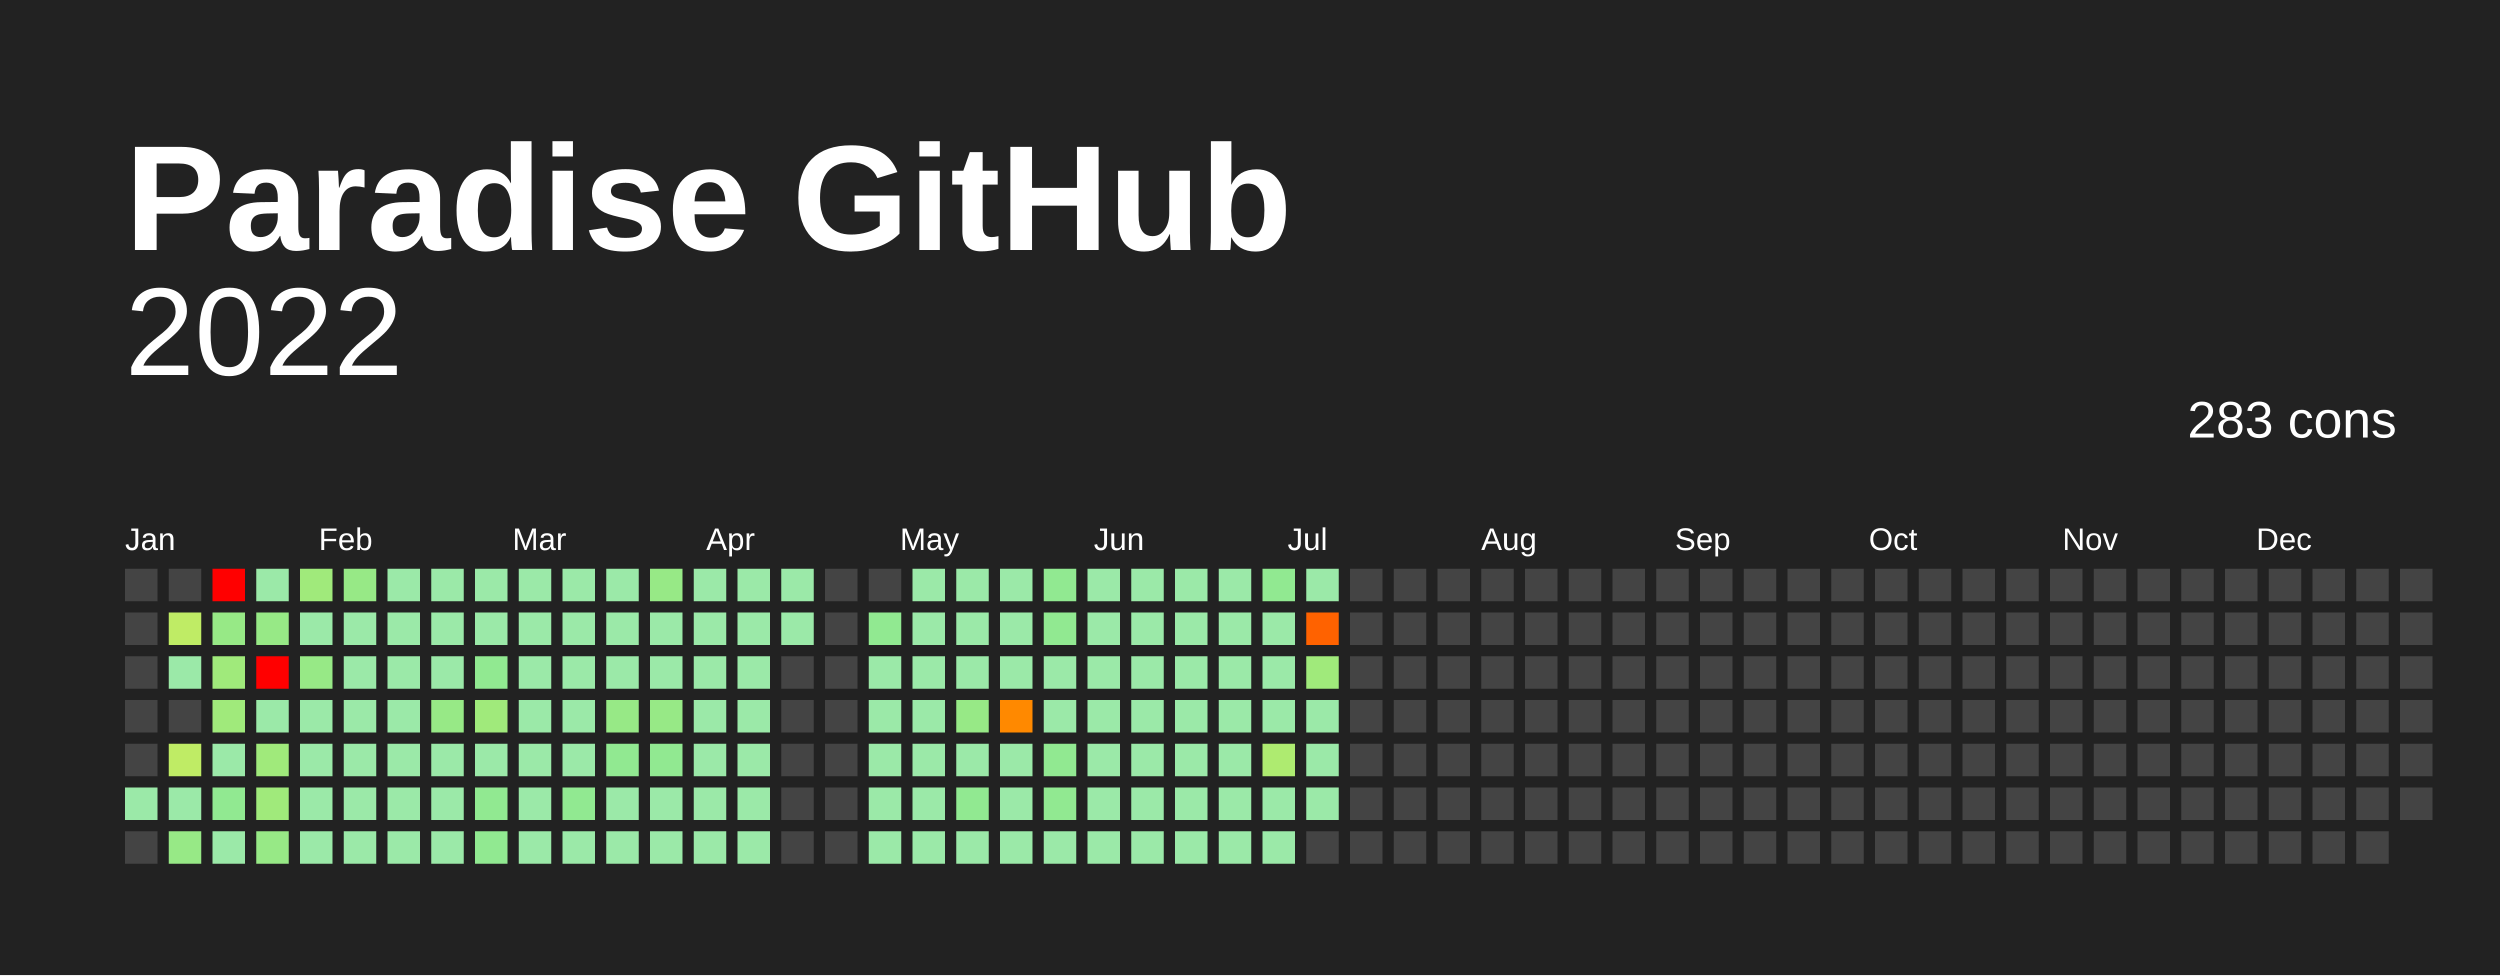
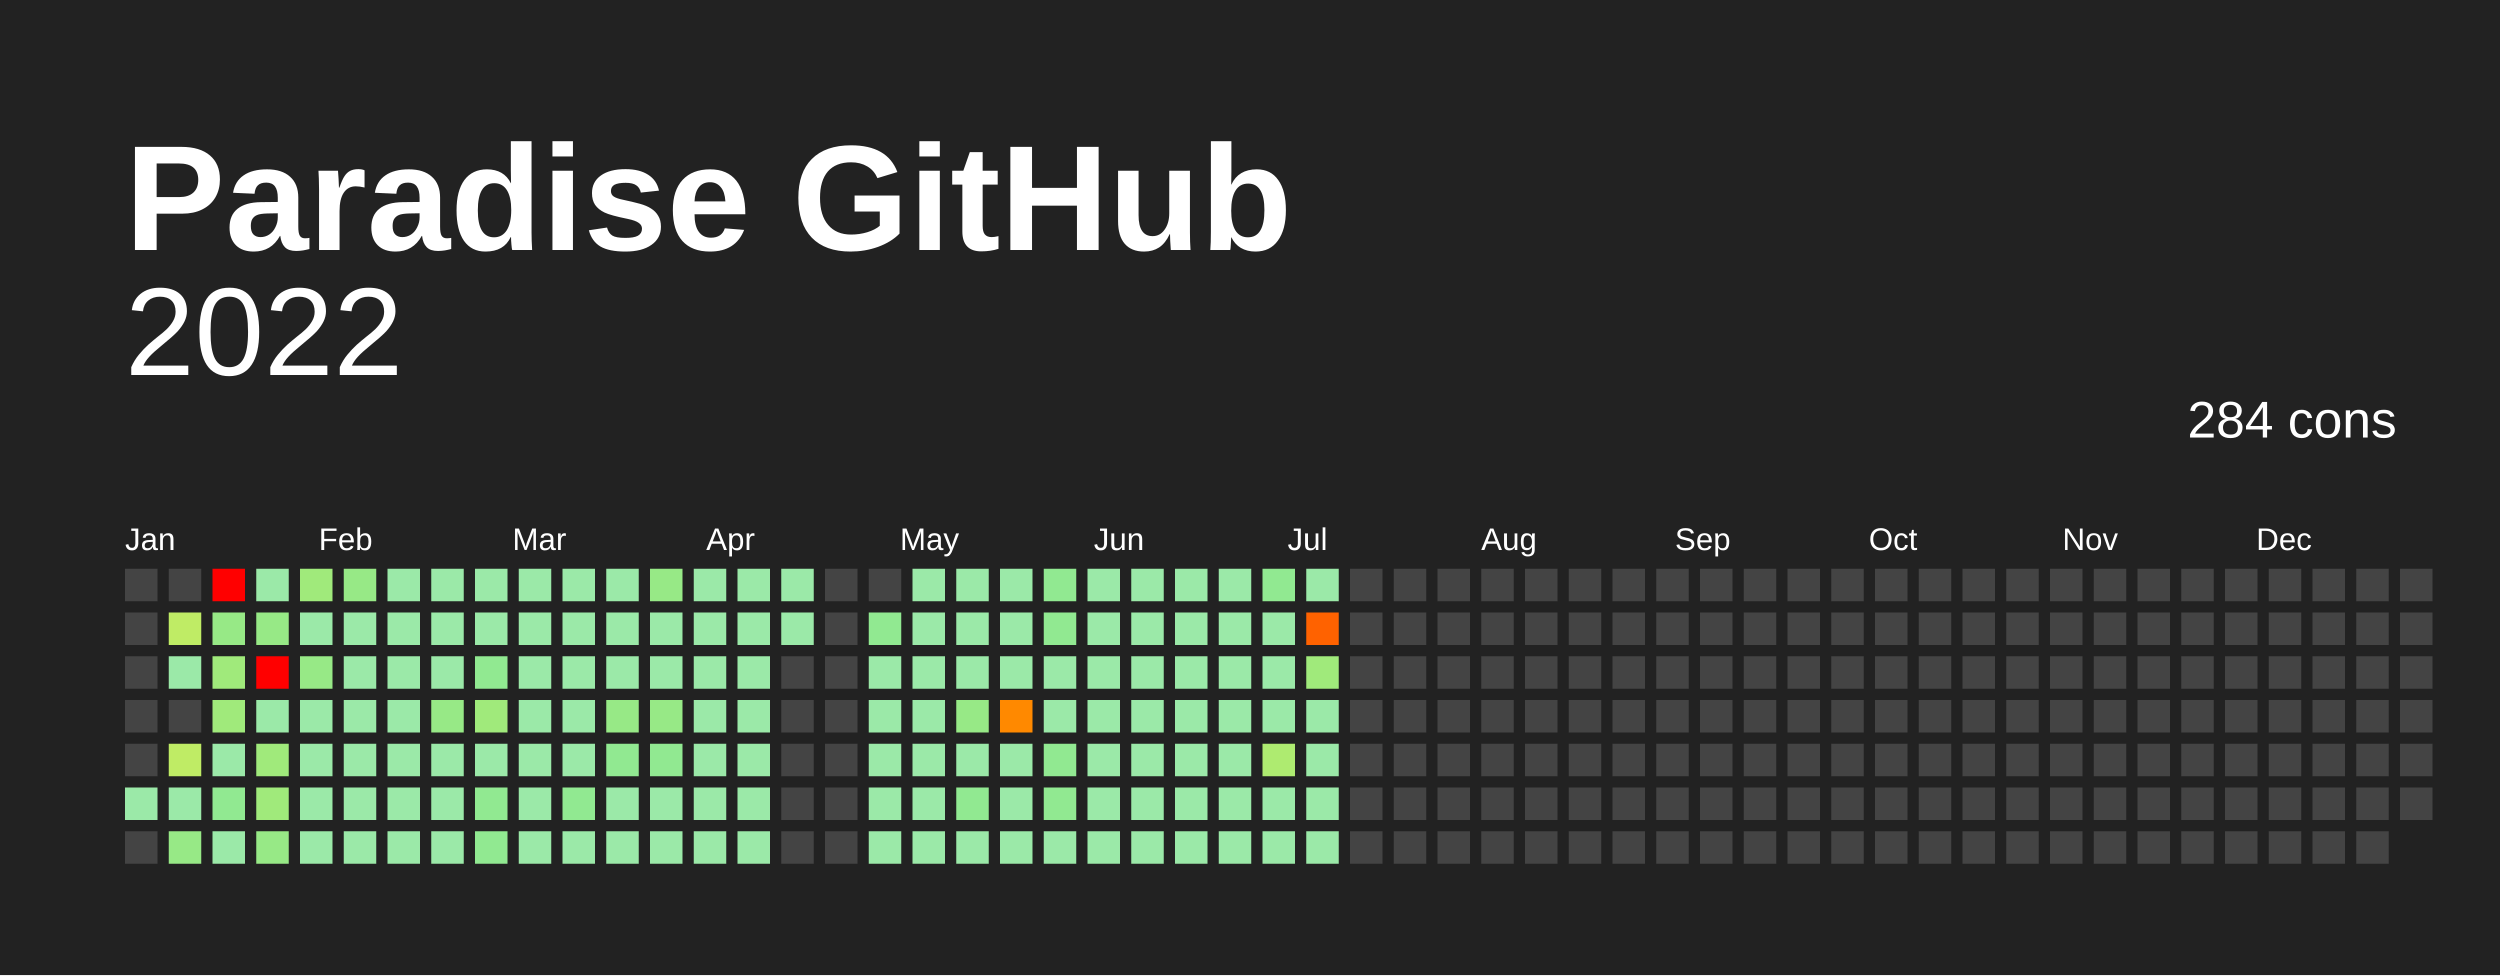
<svg xmlns="http://www.w3.org/2000/svg" baseProfile="full" height="78mm" version="1.1" viewBox="0,0,200,78" width="200mm">
  <defs />
  <rect fill="#222222" height="78" width="200" x="0" y="0" />
  <text fill="#FFFFFF" style="font-size:12px; font-family:Arial; font-weight:bold;" x="10" y="20">Paradise GitHub</text>
  <text alignment-baseline="hanging" fill="#FFFFFF" style="font-size:10.0px; font-family:Arial;" x="10" y="30">2022</text>
-   <text alignment-baseline="hanging" fill="#FFFFFF" style="font-size:4.125px; font-family:Arial;" x="175" y="35">283 cons</text>
+   <text alignment-baseline="hanging" fill="#FFFFFF" style="font-size:4.125px; font-family:Arial;" x="175" y="35">284 cons</text>
  <text fill="#FFFFFF" style="font-size:2.5px; font-family:Arial" x="10.0" y="44">Jan</text>
  <text fill="#FFFFFF" style="font-size:2.5px; font-family:Arial" x="25.5" y="44">Feb</text>
  <text fill="#FFFFFF" style="font-size:2.5px; font-family:Arial" x="41.0" y="44">Mar</text>
  <text fill="#FFFFFF" style="font-size:2.5px; font-family:Arial" x="56.5" y="44">Apr</text>
  <text fill="#FFFFFF" style="font-size:2.5px; font-family:Arial" x="72.0" y="44">May</text>
  <text fill="#FFFFFF" style="font-size:2.5px; font-family:Arial" x="87.5" y="44">Jun</text>
  <text fill="#FFFFFF" style="font-size:2.5px; font-family:Arial" x="103.0" y="44">Jul</text>
  <text fill="#FFFFFF" style="font-size:2.5px; font-family:Arial" x="118.5" y="44">Aug</text>
  <text fill="#FFFFFF" style="font-size:2.5px; font-family:Arial" x="134.0" y="44">Sep</text>
  <text fill="#FFFFFF" style="font-size:2.5px; font-family:Arial" x="149.5" y="44">Oct</text>
  <text fill="#FFFFFF" style="font-size:2.5px; font-family:Arial" x="165.0" y="44">Nov</text>
  <text fill="#FFFFFF" style="font-size:2.5px; font-family:Arial" x="180.5" y="44">Dec</text>
  <rect fill="#444444" height="2.6" width="2.6" x="10.0" y="45.5" />
  <rect fill="#444444" height="2.6" width="2.6" x="10.0" y="49.0" />
  <rect fill="#444444" height="2.6" width="2.6" x="10.0" y="52.5" />
  <rect fill="#444444" height="2.6" width="2.6" x="10.0" y="56.0" />
  <rect fill="#444444" height="2.6" width="2.6" x="10.0" y="59.5" />
  <rect fill="#9be9a8" height="2.6" width="2.6" x="10.0" y="63.0" />
  <rect fill="#444444" height="2.6" width="2.6" x="10.0" y="66.5" />
  <rect fill="#444444" height="2.6" width="2.6" x="13.5" y="45.5" />
  <rect fill="#bfec65" height="2.6" width="2.6" x="13.5" y="49.0" />
  <rect fill="#9be9a8" height="2.6" width="2.6" x="13.5" y="52.5" />
  <rect fill="#444444" height="2.6" width="2.6" x="13.5" y="56.0" />
  <rect fill="#bfec65" height="2.6" width="2.6" x="13.5" y="59.5" />
  <rect fill="#9be9a8" height="2.6" width="2.6" x="13.5" y="63.0" />
  <rect fill="#97e986" height="2.6" width="2.6" x="13.5" y="66.5" />
  <rect fill="red" height="2.6" width="2.6" x="17.0" y="45.5" />
  <rect fill="#97e986" height="2.6" width="2.6" x="17.0" y="49.0" />
  <rect fill="#a0ea7b" height="2.6" width="2.6" x="17.0" y="52.5" />
  <rect fill="#a0ea7b" height="2.6" width="2.6" x="17.0" y="56.0" />
  <rect fill="#9be9a8" height="2.6" width="2.6" x="17.0" y="59.5" />
  <rect fill="#91e991" height="2.6" width="2.6" x="17.0" y="63.0" />
  <rect fill="#9be9a8" height="2.6" width="2.6" x="17.0" y="66.5" />
  <rect fill="#9be9a8" height="2.6" width="2.6" x="20.5" y="45.5" />
  <rect fill="#97e986" height="2.6" width="2.6" x="20.5" y="49.0" />
  <rect fill="red" height="2.6" width="2.6" x="20.5" y="52.5" />
  <rect fill="#9be9a8" height="2.6" width="2.6" x="20.5" y="56.0" />
  <rect fill="#a0ea7b" height="2.6" width="2.6" x="20.5" y="59.5" />
  <rect fill="#a0ea7b" height="2.6" width="2.6" x="20.5" y="63.0" />
  <rect fill="#97e986" height="2.6" width="2.6" x="20.5" y="66.5" />
  <rect fill="#a0ea7b" height="2.6" width="2.6" x="24.0" y="45.5" />
  <rect fill="#9be9a8" height="2.6" width="2.6" x="24.0" y="49.0" />
  <rect fill="#97e986" height="2.6" width="2.6" x="24.0" y="52.5" />
  <rect fill="#9be9a8" height="2.6" width="2.6" x="24.0" y="56.0" />
  <rect fill="#9be9a8" height="2.6" width="2.6" x="24.0" y="59.5" />
  <rect fill="#9be9a8" height="2.6" width="2.6" x="24.0" y="63.0" />
  <rect fill="#9be9a8" height="2.6" width="2.6" x="24.0" y="66.5" />
  <rect fill="#97e986" height="2.6" width="2.6" x="27.5" y="45.5" />
  <rect fill="#9be9a8" height="2.6" width="2.6" x="27.5" y="49.0" />
  <rect fill="#9be9a8" height="2.6" width="2.6" x="27.5" y="52.5" />
  <rect fill="#9be9a8" height="2.6" width="2.6" x="27.5" y="56.0" />
  <rect fill="#9be9a8" height="2.6" width="2.6" x="27.5" y="59.5" />
  <rect fill="#9be9a8" height="2.6" width="2.6" x="27.5" y="63.0" />
  <rect fill="#9be9a8" height="2.6" width="2.6" x="27.5" y="66.5" />
  <rect fill="#9be9a8" height="2.6" width="2.6" x="31.0" y="45.5" />
  <rect fill="#9be9a8" height="2.6" width="2.6" x="31.0" y="49.0" />
  <rect fill="#9be9a8" height="2.6" width="2.6" x="31.0" y="52.5" />
  <rect fill="#9be9a8" height="2.6" width="2.6" x="31.0" y="56.0" />
  <rect fill="#9be9a8" height="2.6" width="2.6" x="31.0" y="59.5" />
  <rect fill="#9be9a8" height="2.6" width="2.6" x="31.0" y="63.0" />
  <rect fill="#9be9a8" height="2.6" width="2.6" x="31.0" y="66.5" />
  <rect fill="#9be9a8" height="2.6" width="2.6" x="34.5" y="45.5" />
  <rect fill="#9be9a8" height="2.6" width="2.6" x="34.5" y="49.0" />
  <rect fill="#9be9a8" height="2.6" width="2.6" x="34.5" y="52.5" />
  <rect fill="#97e986" height="2.6" width="2.6" x="34.5" y="56.0" />
  <rect fill="#9be9a8" height="2.6" width="2.6" x="34.5" y="59.5" />
  <rect fill="#9be9a8" height="2.6" width="2.6" x="34.5" y="63.0" />
  <rect fill="#9be9a8" height="2.6" width="2.6" x="34.5" y="66.5" />
  <rect fill="#9be9a8" height="2.6" width="2.6" x="38.0" y="45.5" />
  <rect fill="#9be9a8" height="2.6" width="2.6" x="38.0" y="49.0" />
  <rect fill="#91e991" height="2.6" width="2.6" x="38.0" y="52.5" />
  <rect fill="#a0ea7b" height="2.6" width="2.6" x="38.0" y="56.0" />
  <rect fill="#9be9a8" height="2.6" width="2.6" x="38.0" y="59.5" />
  <rect fill="#91e991" height="2.6" width="2.6" x="38.0" y="63.0" />
  <rect fill="#91e991" height="2.6" width="2.6" x="38.0" y="66.5" />
  <rect fill="#9be9a8" height="2.6" width="2.6" x="41.5" y="45.5" />
  <rect fill="#9be9a8" height="2.6" width="2.6" x="41.5" y="49.0" />
  <rect fill="#9be9a8" height="2.6" width="2.6" x="41.5" y="52.5" />
  <rect fill="#9be9a8" height="2.6" width="2.6" x="41.5" y="56.0" />
  <rect fill="#9be9a8" height="2.6" width="2.6" x="41.5" y="59.5" />
  <rect fill="#9be9a8" height="2.6" width="2.6" x="41.5" y="63.0" />
  <rect fill="#9be9a8" height="2.6" width="2.6" x="41.5" y="66.5" />
  <rect fill="#9be9a8" height="2.6" width="2.6" x="45.0" y="45.5" />
  <rect fill="#9be9a8" height="2.6" width="2.6" x="45.0" y="49.0" />
  <rect fill="#9be9a8" height="2.6" width="2.6" x="45.0" y="52.5" />
  <rect fill="#9be9a8" height="2.6" width="2.6" x="45.0" y="56.0" />
  <rect fill="#9be9a8" height="2.6" width="2.6" x="45.0" y="59.5" />
  <rect fill="#91e991" height="2.6" width="2.6" x="45.0" y="63.0" />
  <rect fill="#9be9a8" height="2.6" width="2.6" x="45.0" y="66.5" />
  <rect fill="#9be9a8" height="2.6" width="2.6" x="48.5" y="45.5" />
  <rect fill="#9be9a8" height="2.6" width="2.6" x="48.5" y="49.0" />
  <rect fill="#9be9a8" height="2.6" width="2.6" x="48.5" y="52.5" />
  <rect fill="#97e986" height="2.6" width="2.6" x="48.5" y="56.0" />
  <rect fill="#91e991" height="2.6" width="2.6" x="48.5" y="59.5" />
  <rect fill="#9be9a8" height="2.6" width="2.6" x="48.5" y="63.0" />
  <rect fill="#9be9a8" height="2.6" width="2.6" x="48.5" y="66.5" />
  <rect fill="#97e986" height="2.6" width="2.6" x="52.0" y="45.5" />
  <rect fill="#9be9a8" height="2.6" width="2.6" x="52.0" y="49.0" />
  <rect fill="#9be9a8" height="2.6" width="2.6" x="52.0" y="52.5" />
  <rect fill="#97e986" height="2.6" width="2.6" x="52.0" y="56.0" />
  <rect fill="#91e991" height="2.6" width="2.6" x="52.0" y="59.5" />
  <rect fill="#9be9a8" height="2.6" width="2.6" x="52.0" y="63.0" />
  <rect fill="#9be9a8" height="2.6" width="2.6" x="52.0" y="66.5" />
  <rect fill="#9be9a8" height="2.6" width="2.6" x="55.5" y="45.5" />
  <rect fill="#9be9a8" height="2.6" width="2.6" x="55.5" y="49.0" />
  <rect fill="#9be9a8" height="2.6" width="2.6" x="55.5" y="52.5" />
  <rect fill="#9be9a8" height="2.6" width="2.6" x="55.5" y="56.0" />
  <rect fill="#9be9a8" height="2.6" width="2.6" x="55.5" y="59.5" />
  <rect fill="#9be9a8" height="2.6" width="2.6" x="55.5" y="63.0" />
  <rect fill="#9be9a8" height="2.6" width="2.6" x="55.5" y="66.5" />
  <rect fill="#9be9a8" height="2.6" width="2.6" x="59.0" y="45.5" />
  <rect fill="#9be9a8" height="2.6" width="2.6" x="59.0" y="49.0" />
  <rect fill="#9be9a8" height="2.6" width="2.6" x="59.0" y="52.5" />
  <rect fill="#9be9a8" height="2.6" width="2.6" x="59.0" y="56.0" />
  <rect fill="#9be9a8" height="2.6" width="2.6" x="59.0" y="59.5" />
  <rect fill="#9be9a8" height="2.6" width="2.6" x="59.0" y="63.0" />
  <rect fill="#9be9a8" height="2.6" width="2.6" x="59.0" y="66.5" />
  <rect fill="#9be9a8" height="2.6" width="2.6" x="62.5" y="45.5" />
  <rect fill="#9be9a8" height="2.6" width="2.6" x="62.5" y="49.0" />
  <rect fill="#444444" height="2.6" width="2.6" x="62.5" y="52.5" />
  <rect fill="#444444" height="2.6" width="2.6" x="62.5" y="56.0" />
  <rect fill="#444444" height="2.6" width="2.6" x="62.5" y="59.5" />
  <rect fill="#444444" height="2.6" width="2.6" x="62.5" y="63.0" />
  <rect fill="#444444" height="2.6" width="2.6" x="62.5" y="66.5" />
  <rect fill="#444444" height="2.6" width="2.6" x="66.0" y="45.5" />
  <rect fill="#444444" height="2.6" width="2.6" x="66.0" y="49.0" />
  <rect fill="#444444" height="2.6" width="2.6" x="66.0" y="52.5" />
  <rect fill="#444444" height="2.6" width="2.6" x="66.0" y="56.0" />
  <rect fill="#444444" height="2.6" width="2.6" x="66.0" y="59.5" />
  <rect fill="#444444" height="2.6" width="2.6" x="66.0" y="63.0" />
  <rect fill="#444444" height="2.6" width="2.6" x="66.0" y="66.5" />
  <rect fill="#444444" height="2.6" width="2.6" x="69.5" y="45.5" />
  <rect fill="#91e991" height="2.6" width="2.6" x="69.5" y="49.0" />
  <rect fill="#9be9a8" height="2.6" width="2.6" x="69.5" y="52.5" />
  <rect fill="#9be9a8" height="2.6" width="2.6" x="69.5" y="56.0" />
  <rect fill="#9be9a8" height="2.6" width="2.6" x="69.5" y="59.5" />
  <rect fill="#9be9a8" height="2.6" width="2.6" x="69.5" y="63.0" />
  <rect fill="#9be9a8" height="2.6" width="2.6" x="69.5" y="66.5" />
  <rect fill="#9be9a8" height="2.6" width="2.6" x="73.0" y="45.5" />
  <rect fill="#9be9a8" height="2.6" width="2.6" x="73.0" y="49.0" />
  <rect fill="#9be9a8" height="2.6" width="2.6" x="73.0" y="52.5" />
  <rect fill="#9be9a8" height="2.6" width="2.6" x="73.0" y="56.0" />
  <rect fill="#9be9a8" height="2.6" width="2.6" x="73.0" y="59.5" />
  <rect fill="#9be9a8" height="2.6" width="2.6" x="73.0" y="63.0" />
  <rect fill="#9be9a8" height="2.6" width="2.6" x="73.0" y="66.5" />
  <rect fill="#9be9a8" height="2.6" width="2.6" x="76.5" y="45.5" />
  <rect fill="#9be9a8" height="2.6" width="2.6" x="76.5" y="49.0" />
  <rect fill="#9be9a8" height="2.6" width="2.6" x="76.5" y="52.5" />
  <rect fill="#97e986" height="2.6" width="2.6" x="76.5" y="56.0" />
  <rect fill="#9be9a8" height="2.6" width="2.6" x="76.5" y="59.5" />
  <rect fill="#91e991" height="2.6" width="2.6" x="76.5" y="63.0" />
  <rect fill="#9be9a8" height="2.6" width="2.6" x="76.5" y="66.5" />
  <rect fill="#9be9a8" height="2.6" width="2.6" x="80.0" y="45.5" />
  <rect fill="#9be9a8" height="2.6" width="2.6" x="80.0" y="49.0" />
  <rect fill="#9be9a8" height="2.6" width="2.6" x="80.0" y="52.5" />
  <rect fill="#ff8900" height="2.6" width="2.6" x="80.0" y="56.0" />
  <rect fill="#9be9a8" height="2.6" width="2.6" x="80.0" y="59.5" />
  <rect fill="#9be9a8" height="2.6" width="2.6" x="80.0" y="63.0" />
  <rect fill="#9be9a8" height="2.6" width="2.6" x="80.0" y="66.5" />
  <rect fill="#91e991" height="2.6" width="2.6" x="83.5" y="45.5" />
  <rect fill="#91e991" height="2.6" width="2.6" x="83.5" y="49.0" />
  <rect fill="#9be9a8" height="2.6" width="2.6" x="83.5" y="52.5" />
  <rect fill="#9be9a8" height="2.6" width="2.6" x="83.5" y="56.0" />
  <rect fill="#91e991" height="2.6" width="2.6" x="83.5" y="59.5" />
  <rect fill="#91e991" height="2.6" width="2.6" x="83.5" y="63.0" />
  <rect fill="#9be9a8" height="2.6" width="2.6" x="83.5" y="66.5" />
  <rect fill="#9be9a8" height="2.6" width="2.6" x="87.0" y="45.5" />
  <rect fill="#9be9a8" height="2.6" width="2.6" x="87.0" y="49.0" />
  <rect fill="#9be9a8" height="2.6" width="2.6" x="87.0" y="52.5" />
  <rect fill="#9be9a8" height="2.6" width="2.6" x="87.0" y="56.0" />
  <rect fill="#9be9a8" height="2.6" width="2.6" x="87.0" y="59.5" />
  <rect fill="#9be9a8" height="2.6" width="2.6" x="87.0" y="63.0" />
  <rect fill="#9be9a8" height="2.6" width="2.6" x="87.0" y="66.5" />
  <rect fill="#9be9a8" height="2.6" width="2.6" x="90.5" y="45.5" />
  <rect fill="#9be9a8" height="2.6" width="2.6" x="90.5" y="49.0" />
  <rect fill="#9be9a8" height="2.6" width="2.6" x="90.5" y="52.5" />
  <rect fill="#9be9a8" height="2.6" width="2.6" x="90.5" y="56.0" />
  <rect fill="#9be9a8" height="2.6" width="2.6" x="90.5" y="59.5" />
  <rect fill="#9be9a8" height="2.6" width="2.6" x="90.5" y="63.0" />
  <rect fill="#9be9a8" height="2.6" width="2.6" x="90.5" y="66.5" />
  <rect fill="#9be9a8" height="2.6" width="2.6" x="94.0" y="45.5" />
  <rect fill="#9be9a8" height="2.6" width="2.6" x="94.0" y="49.0" />
  <rect fill="#9be9a8" height="2.6" width="2.6" x="94.0" y="52.5" />
  <rect fill="#9be9a8" height="2.6" width="2.6" x="94.0" y="56.0" />
  <rect fill="#9be9a8" height="2.6" width="2.6" x="94.0" y="59.5" />
  <rect fill="#9be9a8" height="2.6" width="2.6" x="94.0" y="63.0" />
  <rect fill="#9be9a8" height="2.6" width="2.6" x="94.0" y="66.5" />
  <rect fill="#9be9a8" height="2.6" width="2.6" x="97.5" y="45.5" />
  <rect fill="#9be9a8" height="2.6" width="2.6" x="97.5" y="49.0" />
  <rect fill="#9be9a8" height="2.6" width="2.6" x="97.5" y="52.5" />
  <rect fill="#9be9a8" height="2.6" width="2.6" x="97.5" y="56.0" />
  <rect fill="#9be9a8" height="2.6" width="2.6" x="97.5" y="59.5" />
  <rect fill="#9be9a8" height="2.6" width="2.6" x="97.5" y="63.0" />
  <rect fill="#9be9a8" height="2.6" width="2.6" x="97.5" y="66.5" />
  <rect fill="#91e991" height="2.6" width="2.6" x="101.0" y="45.5" />
  <rect fill="#9be9a8" height="2.6" width="2.6" x="101.0" y="49.0" />
  <rect fill="#9be9a8" height="2.6" width="2.6" x="101.0" y="52.5" />
  <rect fill="#9be9a8" height="2.6" width="2.6" x="101.0" y="56.0" />
  <rect fill="#aeeb70" height="2.6" width="2.6" x="101.0" y="59.5" />
  <rect fill="#9be9a8" height="2.6" width="2.6" x="101.0" y="63.0" />
  <rect fill="#9be9a8" height="2.6" width="2.6" x="101.0" y="66.5" />
  <rect fill="#9be9a8" height="2.6" width="2.6" x="104.5" y="45.5" />
  <rect fill="#ff6200" height="2.6" width="2.6" x="104.5" y="49.0" />
  <rect fill="#a0ea7b" height="2.6" width="2.6" x="104.5" y="52.5" />
  <rect fill="#9be9a8" height="2.6" width="2.6" x="104.5" y="56.0" />
  <rect fill="#9be9a8" height="2.6" width="2.6" x="104.5" y="59.5" />
  <rect fill="#9be9a8" height="2.6" width="2.6" x="104.5" y="63.0" />
-   <rect fill="#444444" height="2.6" width="2.6" x="104.5" y="66.5" />
+   <rect fill="#9be9a8" height="2.6" width="2.6" x="104.5" y="66.5" />
  <rect fill="#444444" height="2.6" width="2.6" x="108.0" y="45.5" />
  <rect fill="#444444" height="2.6" width="2.6" x="108.0" y="49.0" />
  <rect fill="#444444" height="2.6" width="2.6" x="108.0" y="52.5" />
  <rect fill="#444444" height="2.6" width="2.6" x="108.0" y="56.0" />
  <rect fill="#444444" height="2.6" width="2.6" x="108.0" y="59.5" />
  <rect fill="#444444" height="2.6" width="2.6" x="108.0" y="63.0" />
  <rect fill="#444444" height="2.6" width="2.6" x="108.0" y="66.5" />
  <rect fill="#444444" height="2.6" width="2.6" x="111.5" y="45.5" />
  <rect fill="#444444" height="2.6" width="2.6" x="111.5" y="49.0" />
  <rect fill="#444444" height="2.6" width="2.6" x="111.5" y="52.5" />
  <rect fill="#444444" height="2.6" width="2.6" x="111.5" y="56.0" />
  <rect fill="#444444" height="2.6" width="2.6" x="111.5" y="59.5" />
  <rect fill="#444444" height="2.6" width="2.6" x="111.5" y="63.0" />
  <rect fill="#444444" height="2.6" width="2.6" x="111.5" y="66.5" />
  <rect fill="#444444" height="2.6" width="2.6" x="115.0" y="45.5" />
  <rect fill="#444444" height="2.6" width="2.6" x="115.0" y="49.0" />
  <rect fill="#444444" height="2.6" width="2.6" x="115.0" y="52.5" />
  <rect fill="#444444" height="2.6" width="2.6" x="115.0" y="56.0" />
  <rect fill="#444444" height="2.6" width="2.6" x="115.0" y="59.5" />
  <rect fill="#444444" height="2.6" width="2.6" x="115.0" y="63.0" />
  <rect fill="#444444" height="2.6" width="2.6" x="115.0" y="66.5" />
  <rect fill="#444444" height="2.6" width="2.6" x="118.5" y="45.5" />
  <rect fill="#444444" height="2.6" width="2.6" x="118.5" y="49.0" />
  <rect fill="#444444" height="2.6" width="2.6" x="118.5" y="52.5" />
  <rect fill="#444444" height="2.6" width="2.6" x="118.5" y="56.0" />
  <rect fill="#444444" height="2.6" width="2.6" x="118.5" y="59.5" />
  <rect fill="#444444" height="2.6" width="2.6" x="118.5" y="63.0" />
  <rect fill="#444444" height="2.6" width="2.6" x="118.5" y="66.5" />
  <rect fill="#444444" height="2.6" width="2.6" x="122.0" y="45.5" />
  <rect fill="#444444" height="2.6" width="2.6" x="122.0" y="49.0" />
  <rect fill="#444444" height="2.6" width="2.6" x="122.0" y="52.5" />
  <rect fill="#444444" height="2.6" width="2.6" x="122.0" y="56.0" />
  <rect fill="#444444" height="2.6" width="2.6" x="122.0" y="59.5" />
  <rect fill="#444444" height="2.6" width="2.6" x="122.0" y="63.0" />
  <rect fill="#444444" height="2.6" width="2.6" x="122.0" y="66.5" />
  <rect fill="#444444" height="2.6" width="2.6" x="125.5" y="45.5" />
  <rect fill="#444444" height="2.6" width="2.6" x="125.5" y="49.0" />
  <rect fill="#444444" height="2.6" width="2.6" x="125.5" y="52.5" />
  <rect fill="#444444" height="2.6" width="2.6" x="125.5" y="56.0" />
  <rect fill="#444444" height="2.6" width="2.6" x="125.5" y="59.5" />
  <rect fill="#444444" height="2.6" width="2.6" x="125.5" y="63.0" />
  <rect fill="#444444" height="2.6" width="2.6" x="125.5" y="66.5" />
  <rect fill="#444444" height="2.6" width="2.6" x="129.0" y="45.5" />
  <rect fill="#444444" height="2.6" width="2.6" x="129.0" y="49.0" />
  <rect fill="#444444" height="2.6" width="2.6" x="129.0" y="52.5" />
  <rect fill="#444444" height="2.6" width="2.6" x="129.0" y="56.0" />
  <rect fill="#444444" height="2.6" width="2.6" x="129.0" y="59.5" />
  <rect fill="#444444" height="2.6" width="2.6" x="129.0" y="63.0" />
  <rect fill="#444444" height="2.6" width="2.6" x="129.0" y="66.5" />
  <rect fill="#444444" height="2.6" width="2.6" x="132.5" y="45.5" />
  <rect fill="#444444" height="2.6" width="2.6" x="132.5" y="49.0" />
  <rect fill="#444444" height="2.6" width="2.6" x="132.5" y="52.5" />
  <rect fill="#444444" height="2.6" width="2.6" x="132.5" y="56.0" />
  <rect fill="#444444" height="2.6" width="2.6" x="132.5" y="59.5" />
  <rect fill="#444444" height="2.6" width="2.6" x="132.5" y="63.0" />
  <rect fill="#444444" height="2.6" width="2.6" x="132.5" y="66.5" />
  <rect fill="#444444" height="2.6" width="2.6" x="136.0" y="45.5" />
  <rect fill="#444444" height="2.6" width="2.6" x="136.0" y="49.0" />
  <rect fill="#444444" height="2.6" width="2.6" x="136.0" y="52.5" />
  <rect fill="#444444" height="2.6" width="2.6" x="136.0" y="56.0" />
  <rect fill="#444444" height="2.6" width="2.6" x="136.0" y="59.5" />
  <rect fill="#444444" height="2.6" width="2.6" x="136.0" y="63.0" />
  <rect fill="#444444" height="2.6" width="2.6" x="136.0" y="66.5" />
  <rect fill="#444444" height="2.6" width="2.6" x="139.5" y="45.5" />
  <rect fill="#444444" height="2.6" width="2.6" x="139.5" y="49.0" />
  <rect fill="#444444" height="2.6" width="2.6" x="139.5" y="52.5" />
  <rect fill="#444444" height="2.6" width="2.6" x="139.5" y="56.0" />
  <rect fill="#444444" height="2.6" width="2.6" x="139.5" y="59.5" />
  <rect fill="#444444" height="2.6" width="2.6" x="139.5" y="63.0" />
  <rect fill="#444444" height="2.6" width="2.6" x="139.5" y="66.5" />
  <rect fill="#444444" height="2.6" width="2.6" x="143.0" y="45.5" />
  <rect fill="#444444" height="2.6" width="2.6" x="143.0" y="49.0" />
  <rect fill="#444444" height="2.6" width="2.6" x="143.0" y="52.5" />
  <rect fill="#444444" height="2.6" width="2.6" x="143.0" y="56.0" />
  <rect fill="#444444" height="2.6" width="2.6" x="143.0" y="59.5" />
  <rect fill="#444444" height="2.6" width="2.6" x="143.0" y="63.0" />
  <rect fill="#444444" height="2.6" width="2.6" x="143.0" y="66.5" />
  <rect fill="#444444" height="2.6" width="2.6" x="146.5" y="45.5" />
  <rect fill="#444444" height="2.6" width="2.6" x="146.5" y="49.0" />
  <rect fill="#444444" height="2.6" width="2.6" x="146.5" y="52.5" />
  <rect fill="#444444" height="2.6" width="2.6" x="146.5" y="56.0" />
  <rect fill="#444444" height="2.6" width="2.6" x="146.5" y="59.5" />
  <rect fill="#444444" height="2.6" width="2.6" x="146.5" y="63.0" />
  <rect fill="#444444" height="2.6" width="2.6" x="146.5" y="66.5" />
  <rect fill="#444444" height="2.6" width="2.6" x="150.0" y="45.5" />
  <rect fill="#444444" height="2.6" width="2.6" x="150.0" y="49.0" />
  <rect fill="#444444" height="2.6" width="2.6" x="150.0" y="52.5" />
  <rect fill="#444444" height="2.6" width="2.6" x="150.0" y="56.0" />
  <rect fill="#444444" height="2.6" width="2.6" x="150.0" y="59.5" />
  <rect fill="#444444" height="2.6" width="2.6" x="150.0" y="63.0" />
  <rect fill="#444444" height="2.6" width="2.6" x="150.0" y="66.5" />
  <rect fill="#444444" height="2.6" width="2.6" x="153.5" y="45.5" />
  <rect fill="#444444" height="2.6" width="2.6" x="153.5" y="49.0" />
  <rect fill="#444444" height="2.6" width="2.6" x="153.5" y="52.5" />
  <rect fill="#444444" height="2.6" width="2.6" x="153.5" y="56.0" />
  <rect fill="#444444" height="2.6" width="2.6" x="153.5" y="59.5" />
  <rect fill="#444444" height="2.6" width="2.6" x="153.5" y="63.0" />
  <rect fill="#444444" height="2.6" width="2.6" x="153.5" y="66.5" />
  <rect fill="#444444" height="2.6" width="2.6" x="157.0" y="45.5" />
  <rect fill="#444444" height="2.6" width="2.6" x="157.0" y="49.0" />
  <rect fill="#444444" height="2.6" width="2.6" x="157.0" y="52.5" />
  <rect fill="#444444" height="2.6" width="2.6" x="157.0" y="56.0" />
  <rect fill="#444444" height="2.6" width="2.6" x="157.0" y="59.5" />
  <rect fill="#444444" height="2.6" width="2.6" x="157.0" y="63.0" />
  <rect fill="#444444" height="2.6" width="2.6" x="157.0" y="66.5" />
  <rect fill="#444444" height="2.6" width="2.6" x="160.5" y="45.5" />
  <rect fill="#444444" height="2.6" width="2.6" x="160.5" y="49.0" />
  <rect fill="#444444" height="2.6" width="2.6" x="160.5" y="52.5" />
  <rect fill="#444444" height="2.6" width="2.6" x="160.5" y="56.0" />
  <rect fill="#444444" height="2.6" width="2.6" x="160.5" y="59.5" />
  <rect fill="#444444" height="2.6" width="2.6" x="160.5" y="63.0" />
  <rect fill="#444444" height="2.6" width="2.6" x="160.5" y="66.5" />
  <rect fill="#444444" height="2.6" width="2.6" x="164.0" y="45.5" />
  <rect fill="#444444" height="2.6" width="2.6" x="164.0" y="49.0" />
  <rect fill="#444444" height="2.6" width="2.6" x="164.0" y="52.5" />
  <rect fill="#444444" height="2.6" width="2.6" x="164.0" y="56.0" />
  <rect fill="#444444" height="2.6" width="2.6" x="164.0" y="59.5" />
  <rect fill="#444444" height="2.6" width="2.6" x="164.0" y="63.0" />
  <rect fill="#444444" height="2.6" width="2.6" x="164.0" y="66.5" />
  <rect fill="#444444" height="2.6" width="2.6" x="167.5" y="45.5" />
  <rect fill="#444444" height="2.6" width="2.6" x="167.5" y="49.0" />
  <rect fill="#444444" height="2.6" width="2.6" x="167.5" y="52.5" />
  <rect fill="#444444" height="2.6" width="2.6" x="167.5" y="56.0" />
  <rect fill="#444444" height="2.6" width="2.6" x="167.5" y="59.5" />
  <rect fill="#444444" height="2.6" width="2.6" x="167.5" y="63.0" />
  <rect fill="#444444" height="2.6" width="2.6" x="167.5" y="66.5" />
  <rect fill="#444444" height="2.6" width="2.6" x="171.0" y="45.5" />
  <rect fill="#444444" height="2.6" width="2.6" x="171.0" y="49.0" />
  <rect fill="#444444" height="2.6" width="2.6" x="171.0" y="52.5" />
  <rect fill="#444444" height="2.6" width="2.6" x="171.0" y="56.0" />
  <rect fill="#444444" height="2.6" width="2.6" x="171.0" y="59.5" />
  <rect fill="#444444" height="2.6" width="2.6" x="171.0" y="63.0" />
  <rect fill="#444444" height="2.6" width="2.6" x="171.0" y="66.5" />
  <rect fill="#444444" height="2.6" width="2.6" x="174.5" y="45.5" />
  <rect fill="#444444" height="2.6" width="2.6" x="174.5" y="49.0" />
  <rect fill="#444444" height="2.6" width="2.6" x="174.5" y="52.5" />
  <rect fill="#444444" height="2.6" width="2.6" x="174.5" y="56.0" />
  <rect fill="#444444" height="2.6" width="2.6" x="174.5" y="59.5" />
  <rect fill="#444444" height="2.6" width="2.6" x="174.5" y="63.0" />
  <rect fill="#444444" height="2.6" width="2.6" x="174.5" y="66.5" />
  <rect fill="#444444" height="2.6" width="2.6" x="178.0" y="45.5" />
  <rect fill="#444444" height="2.6" width="2.6" x="178.0" y="49.0" />
  <rect fill="#444444" height="2.6" width="2.6" x="178.0" y="52.5" />
  <rect fill="#444444" height="2.6" width="2.6" x="178.0" y="56.0" />
  <rect fill="#444444" height="2.6" width="2.6" x="178.0" y="59.5" />
  <rect fill="#444444" height="2.6" width="2.6" x="178.0" y="63.0" />
  <rect fill="#444444" height="2.6" width="2.6" x="178.0" y="66.5" />
  <rect fill="#444444" height="2.6" width="2.6" x="181.5" y="45.5" />
  <rect fill="#444444" height="2.6" width="2.6" x="181.5" y="49.0" />
  <rect fill="#444444" height="2.6" width="2.6" x="181.5" y="52.5" />
  <rect fill="#444444" height="2.6" width="2.6" x="181.5" y="56.0" />
  <rect fill="#444444" height="2.6" width="2.6" x="181.5" y="59.5" />
  <rect fill="#444444" height="2.6" width="2.6" x="181.5" y="63.0" />
  <rect fill="#444444" height="2.6" width="2.6" x="181.5" y="66.5" />
  <rect fill="#444444" height="2.6" width="2.6" x="185.0" y="45.5" />
  <rect fill="#444444" height="2.6" width="2.6" x="185.0" y="49.0" />
  <rect fill="#444444" height="2.6" width="2.6" x="185.0" y="52.5" />
  <rect fill="#444444" height="2.6" width="2.6" x="185.0" y="56.0" />
  <rect fill="#444444" height="2.6" width="2.6" x="185.0" y="59.5" />
  <rect fill="#444444" height="2.6" width="2.6" x="185.0" y="63.0" />
  <rect fill="#444444" height="2.6" width="2.6" x="185.0" y="66.5" />
  <rect fill="#444444" height="2.6" width="2.6" x="188.5" y="45.5" />
  <rect fill="#444444" height="2.6" width="2.6" x="188.5" y="49.0" />
  <rect fill="#444444" height="2.6" width="2.6" x="188.5" y="52.5" />
  <rect fill="#444444" height="2.6" width="2.6" x="188.5" y="56.0" />
  <rect fill="#444444" height="2.6" width="2.6" x="188.5" y="59.5" />
  <rect fill="#444444" height="2.6" width="2.6" x="188.5" y="63.0" />
  <rect fill="#444444" height="2.6" width="2.6" x="188.5" y="66.5" />
  <rect fill="#444444" height="2.6" width="2.6" x="192.0" y="45.5" />
  <rect fill="#444444" height="2.6" width="2.6" x="192.0" y="49.0" />
  <rect fill="#444444" height="2.6" width="2.6" x="192.0" y="52.5" />
  <rect fill="#444444" height="2.6" width="2.6" x="192.0" y="56.0" />
  <rect fill="#444444" height="2.6" width="2.6" x="192.0" y="59.5" />
  <rect fill="#444444" height="2.6" width="2.6" x="192.0" y="63.0" />
</svg>
